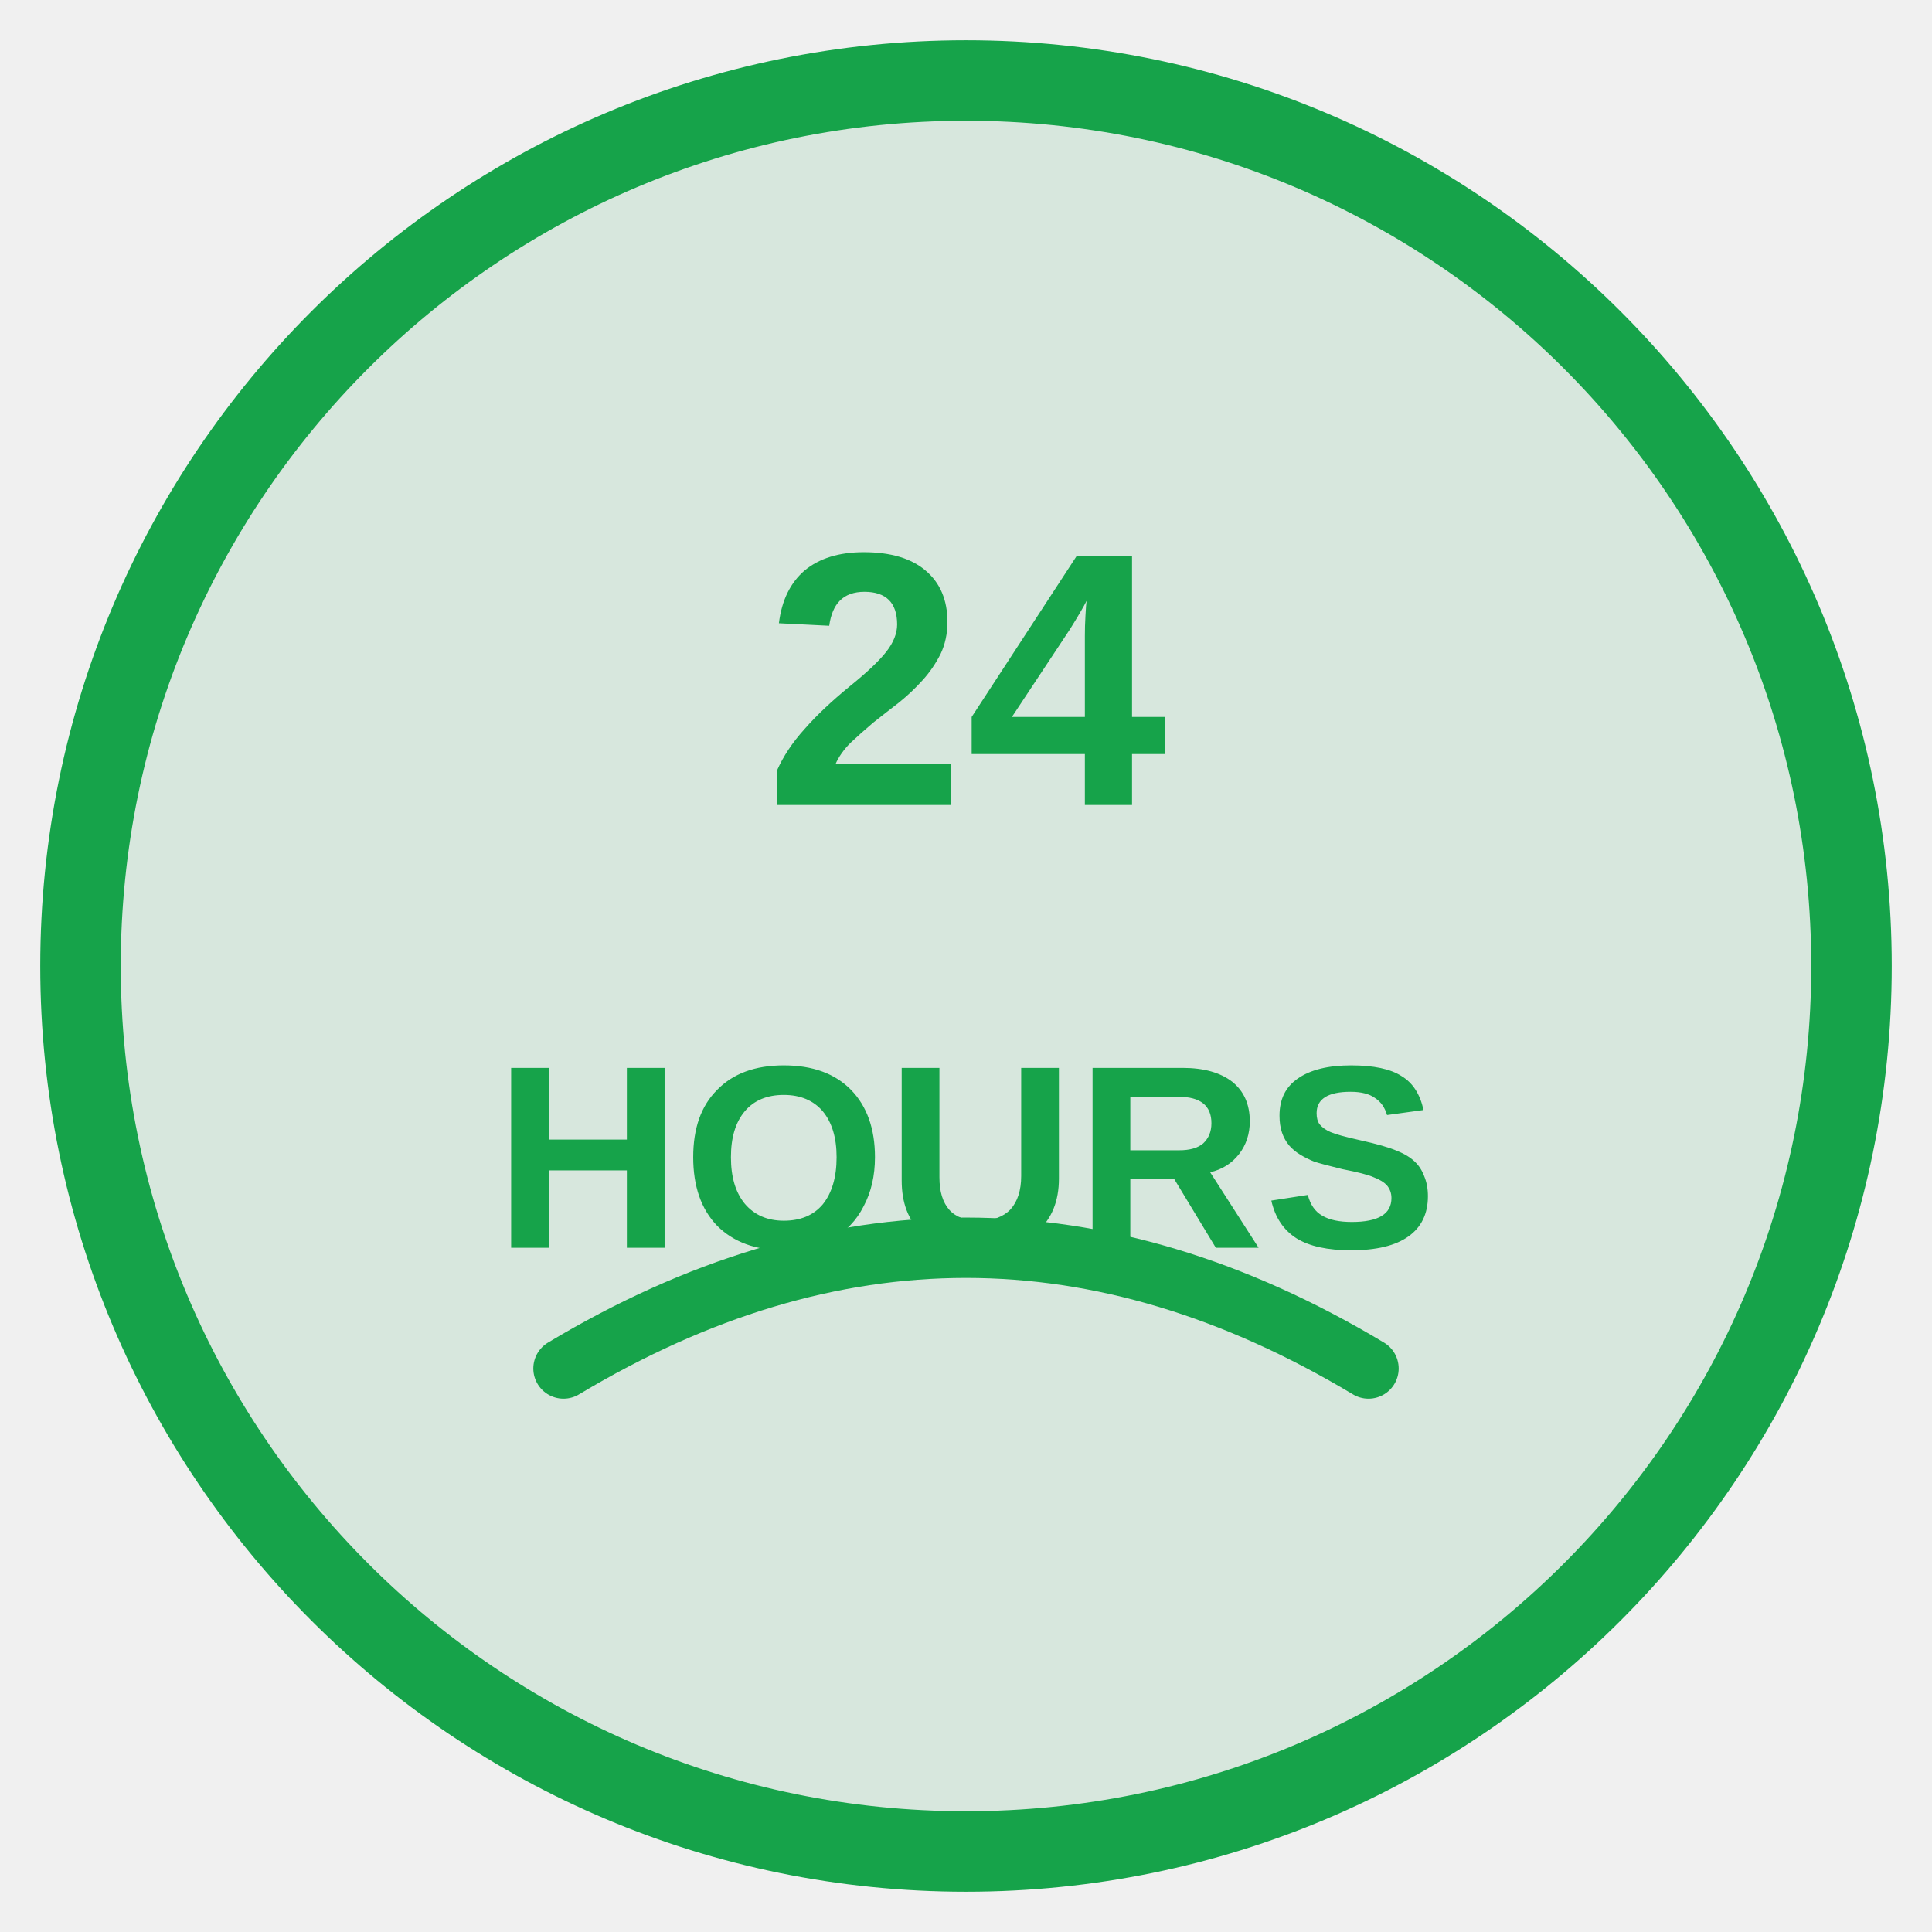
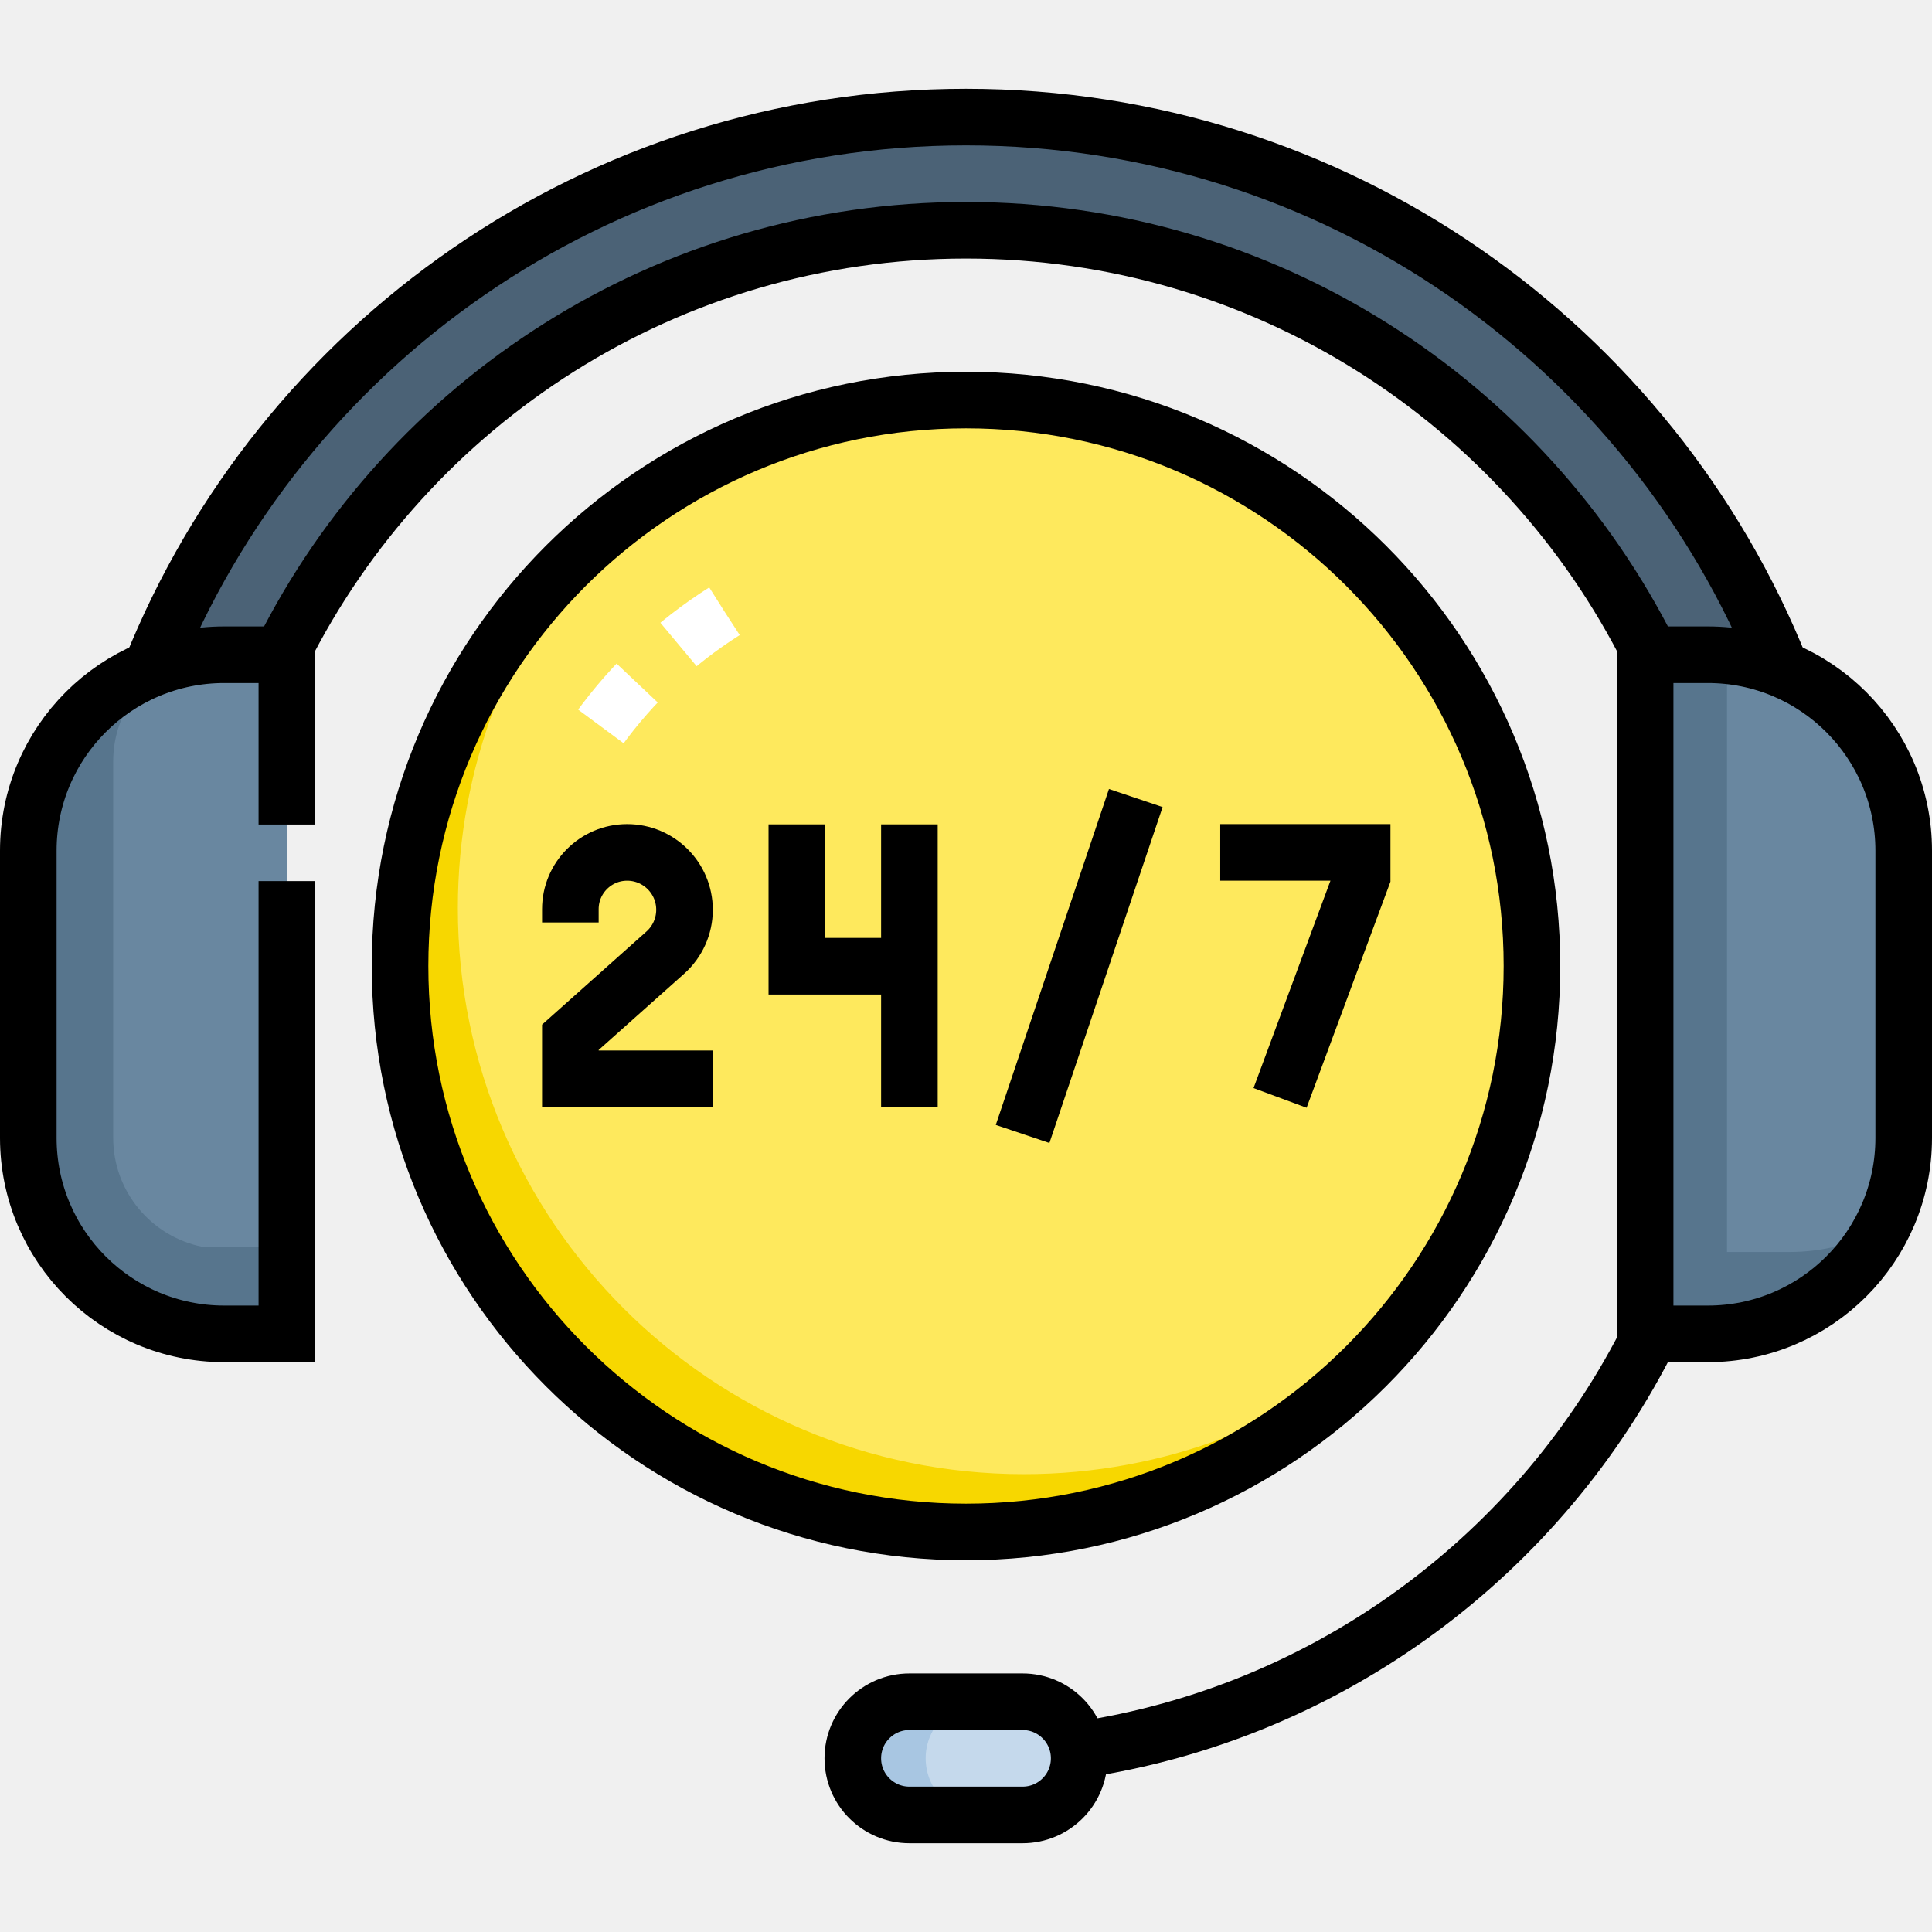
- <svg xmlns="http://www.w3.org/2000/svg" viewBox="0 0 48 48" fill="none">
-   <circle cx="24" cy="24" r="22" fill="#16a34a" opacity="0.12" />
-   <circle cx="24" cy="24" r="22" stroke="#16a34a" stroke-width="2" />
-   <text x="24" y="20" font-size="9" font-weight="bold" fill="#16a34a" text-anchor="middle" font-family="Arial">24</text>
-   <text x="24" y="31" font-size="6.5" font-weight="bold" fill="#16a34a" text-anchor="middle" font-family="Arial">HOURS</text>
-   <path d="M14 34 Q24 28 34 34" stroke="#16a34a" stroke-width="1.5" fill="none" stroke-linecap="round" />
+ <svg xmlns="http://www.w3.org/2000/svg" version="1.1" id="Layer_1" x="0px" y="0px" viewBox="0 0 512.064 512.064" style="enable-background:new 0 0 512.064 512.064;" xml:space="preserve">
+   <g>
+     <g>
+       <path style="fill:#4B6276;" d="M256.032,31.032c-97.925,0-181.711,60.54-215.971,146.235l34.81-4.316    c33.246-66.362,101.883-111.919,181.161-111.919s147.915,45.556,181.161,111.919l34.81,4.316    C437.743,91.572,353.957,31.032,256.032,31.032z" />
+       <path style="fill:#6987A0;" d="M452.628,353.532h-16.596v-180h16.596c28.684,0,51.936,23.253,51.936,51.936v76.128    C504.564,330.279,481.311,353.532,452.628,353.532z" />
+       <path style="fill:#57758D;" d="M474.33,331.83h-16.596V173.785c-1.68-0.164-3.383-0.253-5.106-0.253h-16.596v180h16.596    c19.929,0,37.227-11.231,45.936-27.703C491.327,329.654,483.084,331.83,474.33,331.83z" />
+       <path style="fill:#6987A0;" d="M59.436,353.532h16.596v-180H59.436c-28.684,0-51.936,23.253-51.936,51.936v76.128    C7.5,330.279,30.753,353.532,59.436,353.532z" />
+       <g>
+         <path style="fill:#57758D;" d="M76.032,330.437h-22.5C40.121,327.695,30,315.805,30,301.596v-99.804     c0-11.918,7.122-22.201,17.332-26.827C24.489,180.421,7.5,200.954,7.5,225.468v76.128c0,28.684,23.253,51.936,51.936,51.936     h16.596V330.437z" />
+       </g>
+       <path style="fill:#C5D9EC;" d="M271.032,481.032h-30c-8.284,0-15-6.716-15-15v0c0-8.284,6.716-15,15-15h30c8.284,0,15,6.716,15,15    v0C286.032,474.316,279.316,481.032,271.032,481.032z" />
+       <path style="fill:#A8C6E2;" d="M245.341,466.032c0-8.284,6.716-15,15-15h-19.309c-8.284,0-15,6.716-15,15c0,8.284,6.716,15,15,15    h19.309C252.056,481.032,245.341,474.316,245.341,466.032z" />
+       <circle style="fill:#FEE95D;" cx="256.032" cy="256.032" r="150" />
+       <path style="fill:#F7D700;" d="M271.351,390.713c-82.843,0-150-67.157-150-150c0-37.523,13.778-71.827,36.55-98.131    c-31.77,27.504-51.869,68.13-51.869,113.45c0,82.843,67.157,150,150,150c45.32,0,85.946-20.099,113.45-51.869    C343.178,376.935,308.874,390.713,271.351,390.713z" />
+       <path style="fill:none;stroke:#FFFFFF;stroke-width:15;stroke-miterlimit:10;stroke-dasharray:15;" d="M191.983,162.027    c-12.991,8.212-24.296,18.849-33.28,31.275" />
+     </g>
+     <g>
+       <path style="fill:none;stroke:#000000;stroke-width:15;stroke-miterlimit:10;" d="M437.482,353.533    c-28.911,58.175-84.975,100.474-151.61,110.315" />
+       <path style="fill:none;stroke:#000000;stroke-width:15;stroke-miterlimit:10;" d="M74.871,172.95    c33.246-66.362,101.883-111.919,181.161-111.919s147.915,45.556,181.161,111.919" />
+       <path style="fill:none;stroke:#000000;stroke-width:15;stroke-miterlimit:10;" d="M40.061,177.267    C74.321,91.572,158.106,31.032,256.032,31.032s181.711,60.54,215.971,146.235" />
+       <path style="fill:none;stroke:#000000;stroke-width:15;stroke-miterlimit:10;" d="M452.628,353.532h-16.596v-180h16.596    c28.684,0,51.936,23.253,51.936,51.936v76.128C504.564,330.279,481.311,353.532,452.628,353.532z" />
+       <path style="fill:none;stroke:#000000;stroke-width:15;stroke-miterlimit:10;" d="M76.032,218.532v-45H59.436    c-28.684,0-51.936,23.253-51.936,51.936v76.128c0,28.684,23.253,51.936,51.936,51.936h16.596v-120" />
+       <path style="fill:none;stroke:#000000;stroke-width:15;stroke-miterlimit:10;" d="M271.032,481.032h-30c-8.284,0-15-6.716-15-15v0    c0-8.284,6.716-15,15-15h30c8.284,0,15,6.716,15,15v0C286.032,474.316,279.316,481.032,271.032,481.032z" />
+       <circle style="fill:none;stroke:#000000;stroke-width:15;stroke-miterlimit:10;" cx="256.032" cy="256.032" r="150" />
+       <path style="fill:none;stroke:#000000;stroke-width:15;stroke-miterlimit:10;" d="M188.85,285.927h-37.681v-10.998l25.17-22.446    c3.235-2.885,5.086-7.014,5.086-11.35v0c0-8.399-6.808-15.207-15.207-15.207h0c-8.311,0-15.048,6.737-15.048,15.048v3.526" />
+       <line style="fill:none;stroke:#000000;stroke-width:15;stroke-miterlimit:10;" x1="241.032" y1="218.495" x2="241.032" y2="293.474" />
+       <polyline style="fill:none;stroke:#000000;stroke-width:15;stroke-miterlimit:10;" points="211.201,218.495 211.201,256.091 &#10;&#09;&#09;&#09;241.032,256.091 &#09;&#09;" />
+       <polyline style="fill:none;stroke:#000000;stroke-width:15;stroke-miterlimit:10;" points="323.415,225.926 361.032,225.926 &#10;&#09;&#09;&#09;361.032,232.329 339.272,290.997 &#09;&#09;" />
+       <line style="fill:none;stroke:#000000;stroke-width:15;stroke-miterlimit:10;" x1="301.032" y1="211.516" x2="271.032" y2="300.548" />
+     </g>
+   </g>
+   <g>
+ </g>
+   <g>
+ </g>
+   <g>
+ </g>
+   <g>
+ </g>
+   <g>
+ </g>
+   <g>
+ </g>
+   <g>
+ </g>
+   <g>
+ </g>
+   <g>
+ </g>
+   <g>
+ </g>
+   <g>
+ </g>
+   <g>
+ </g>
+   <g>
+ </g>
+   <g>
+ </g>
+   <g>
+ </g>
</svg>
